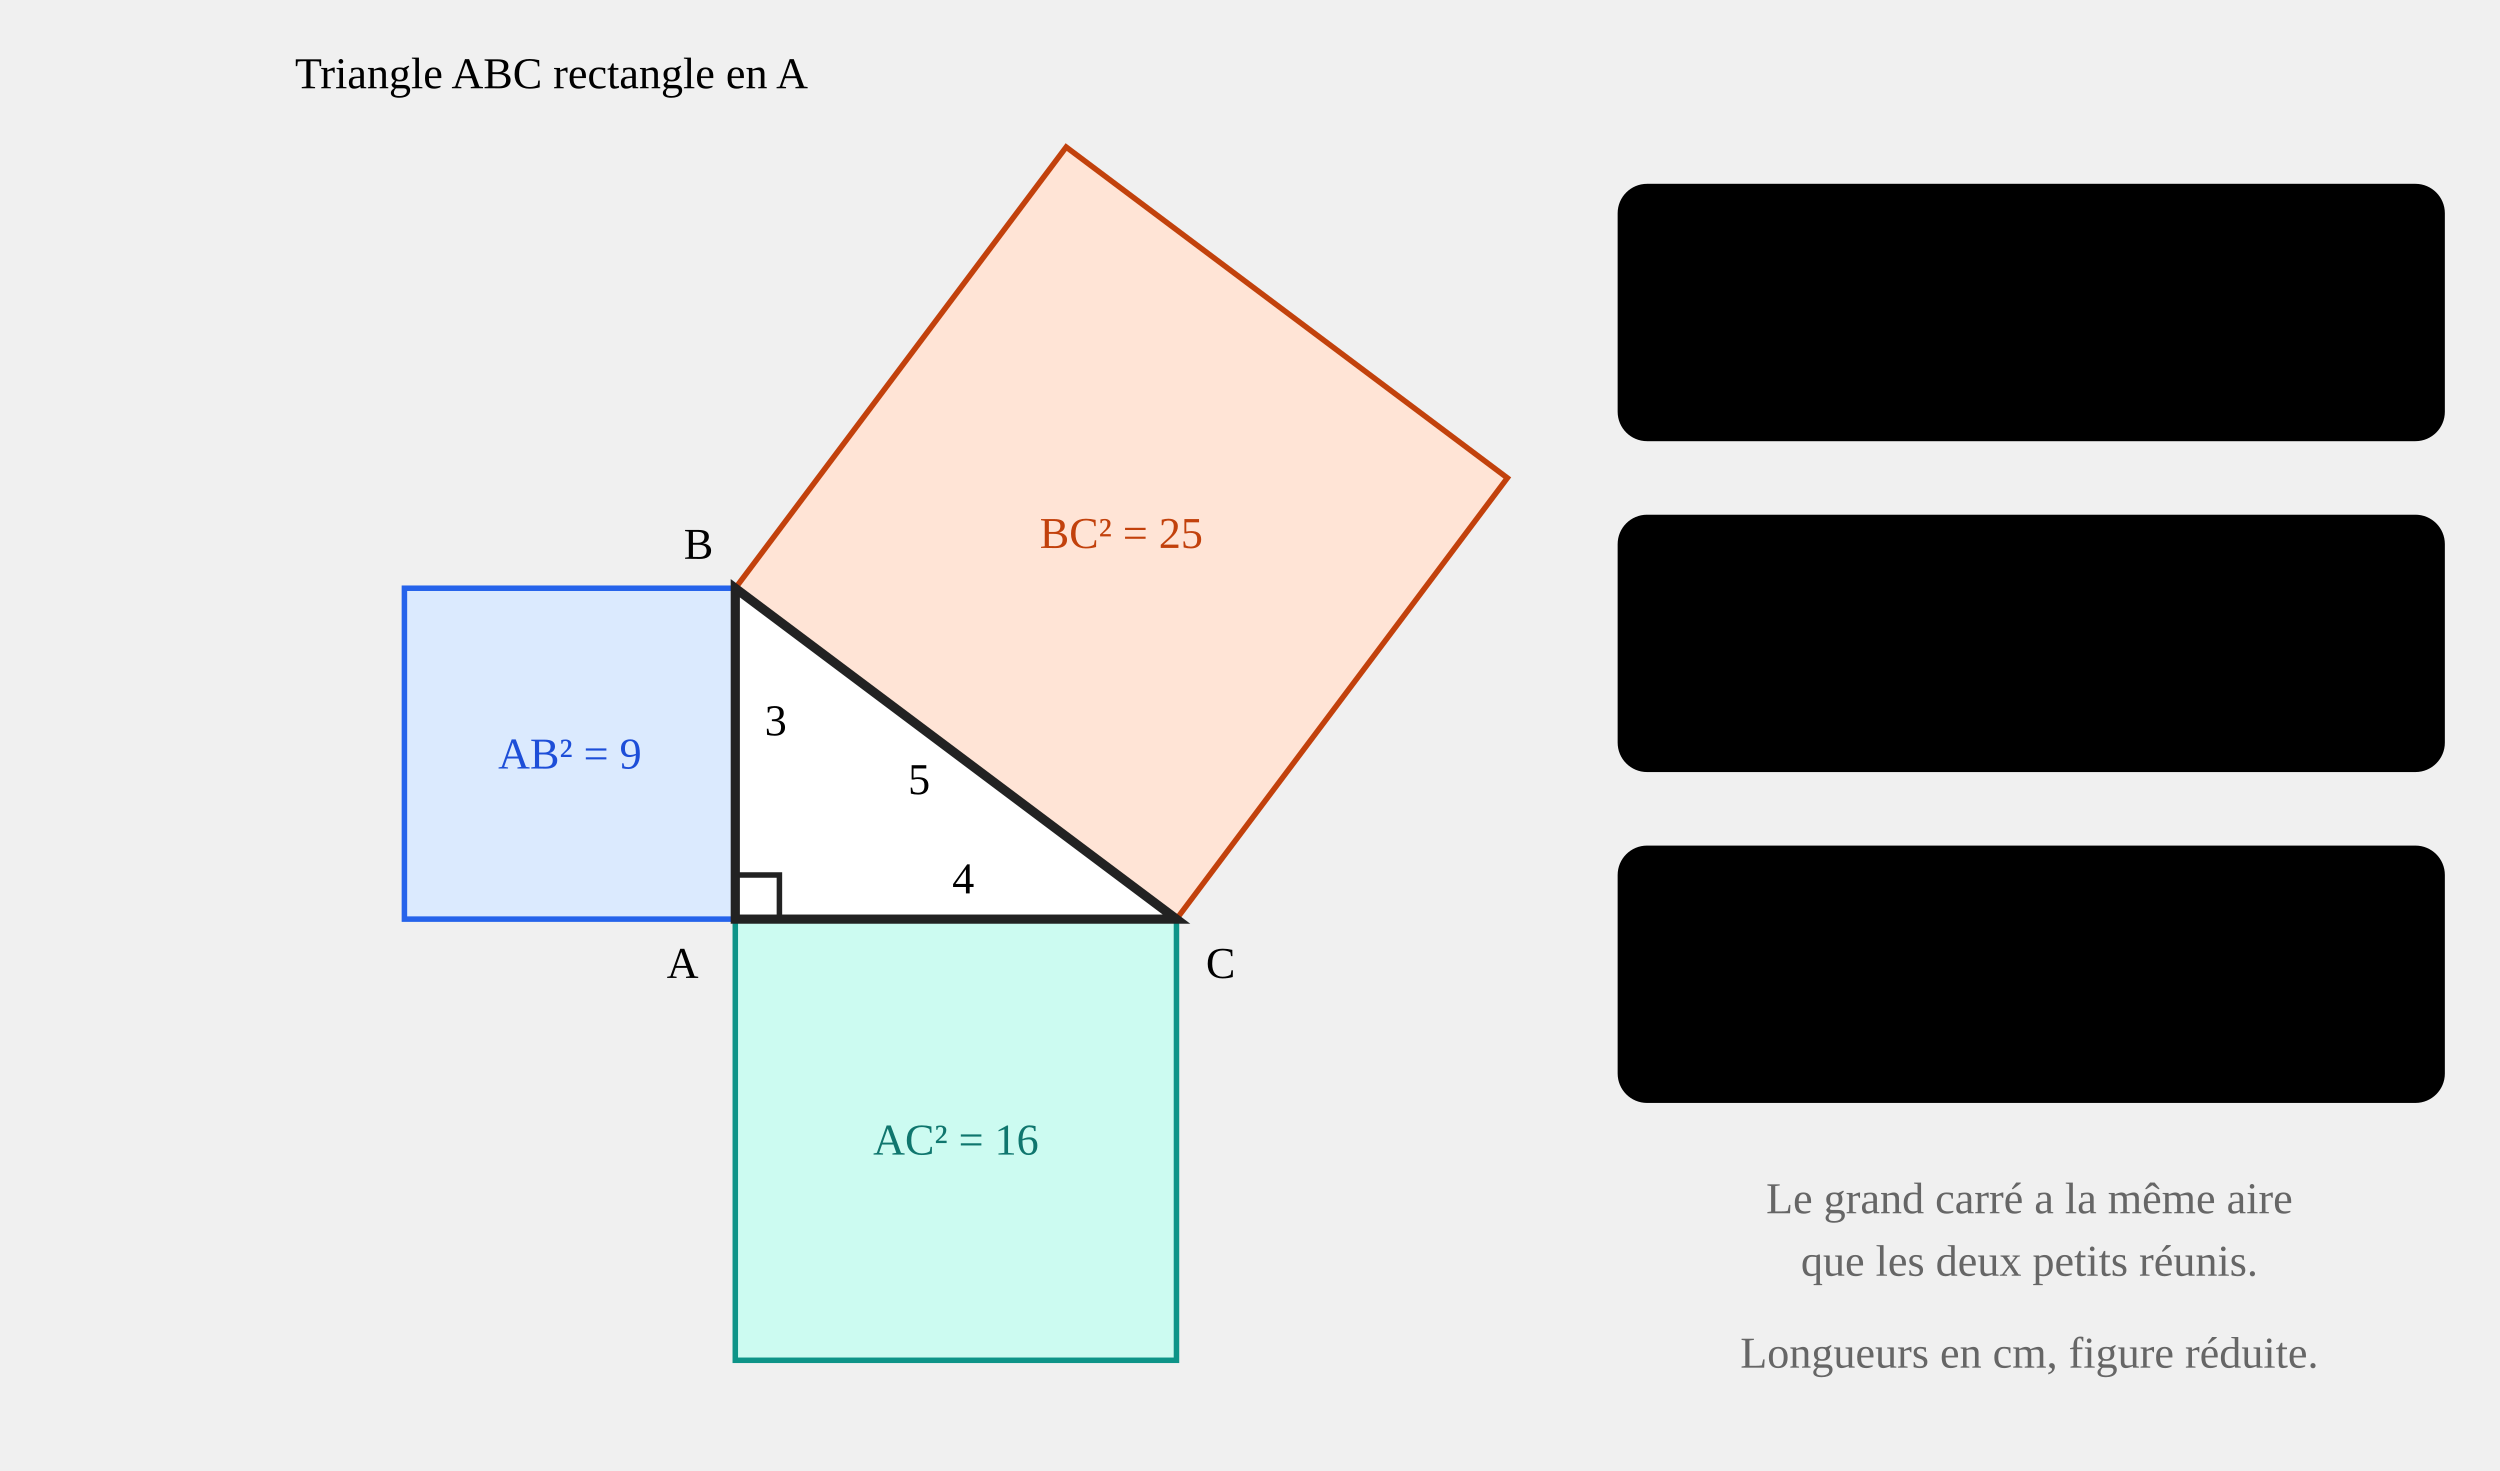
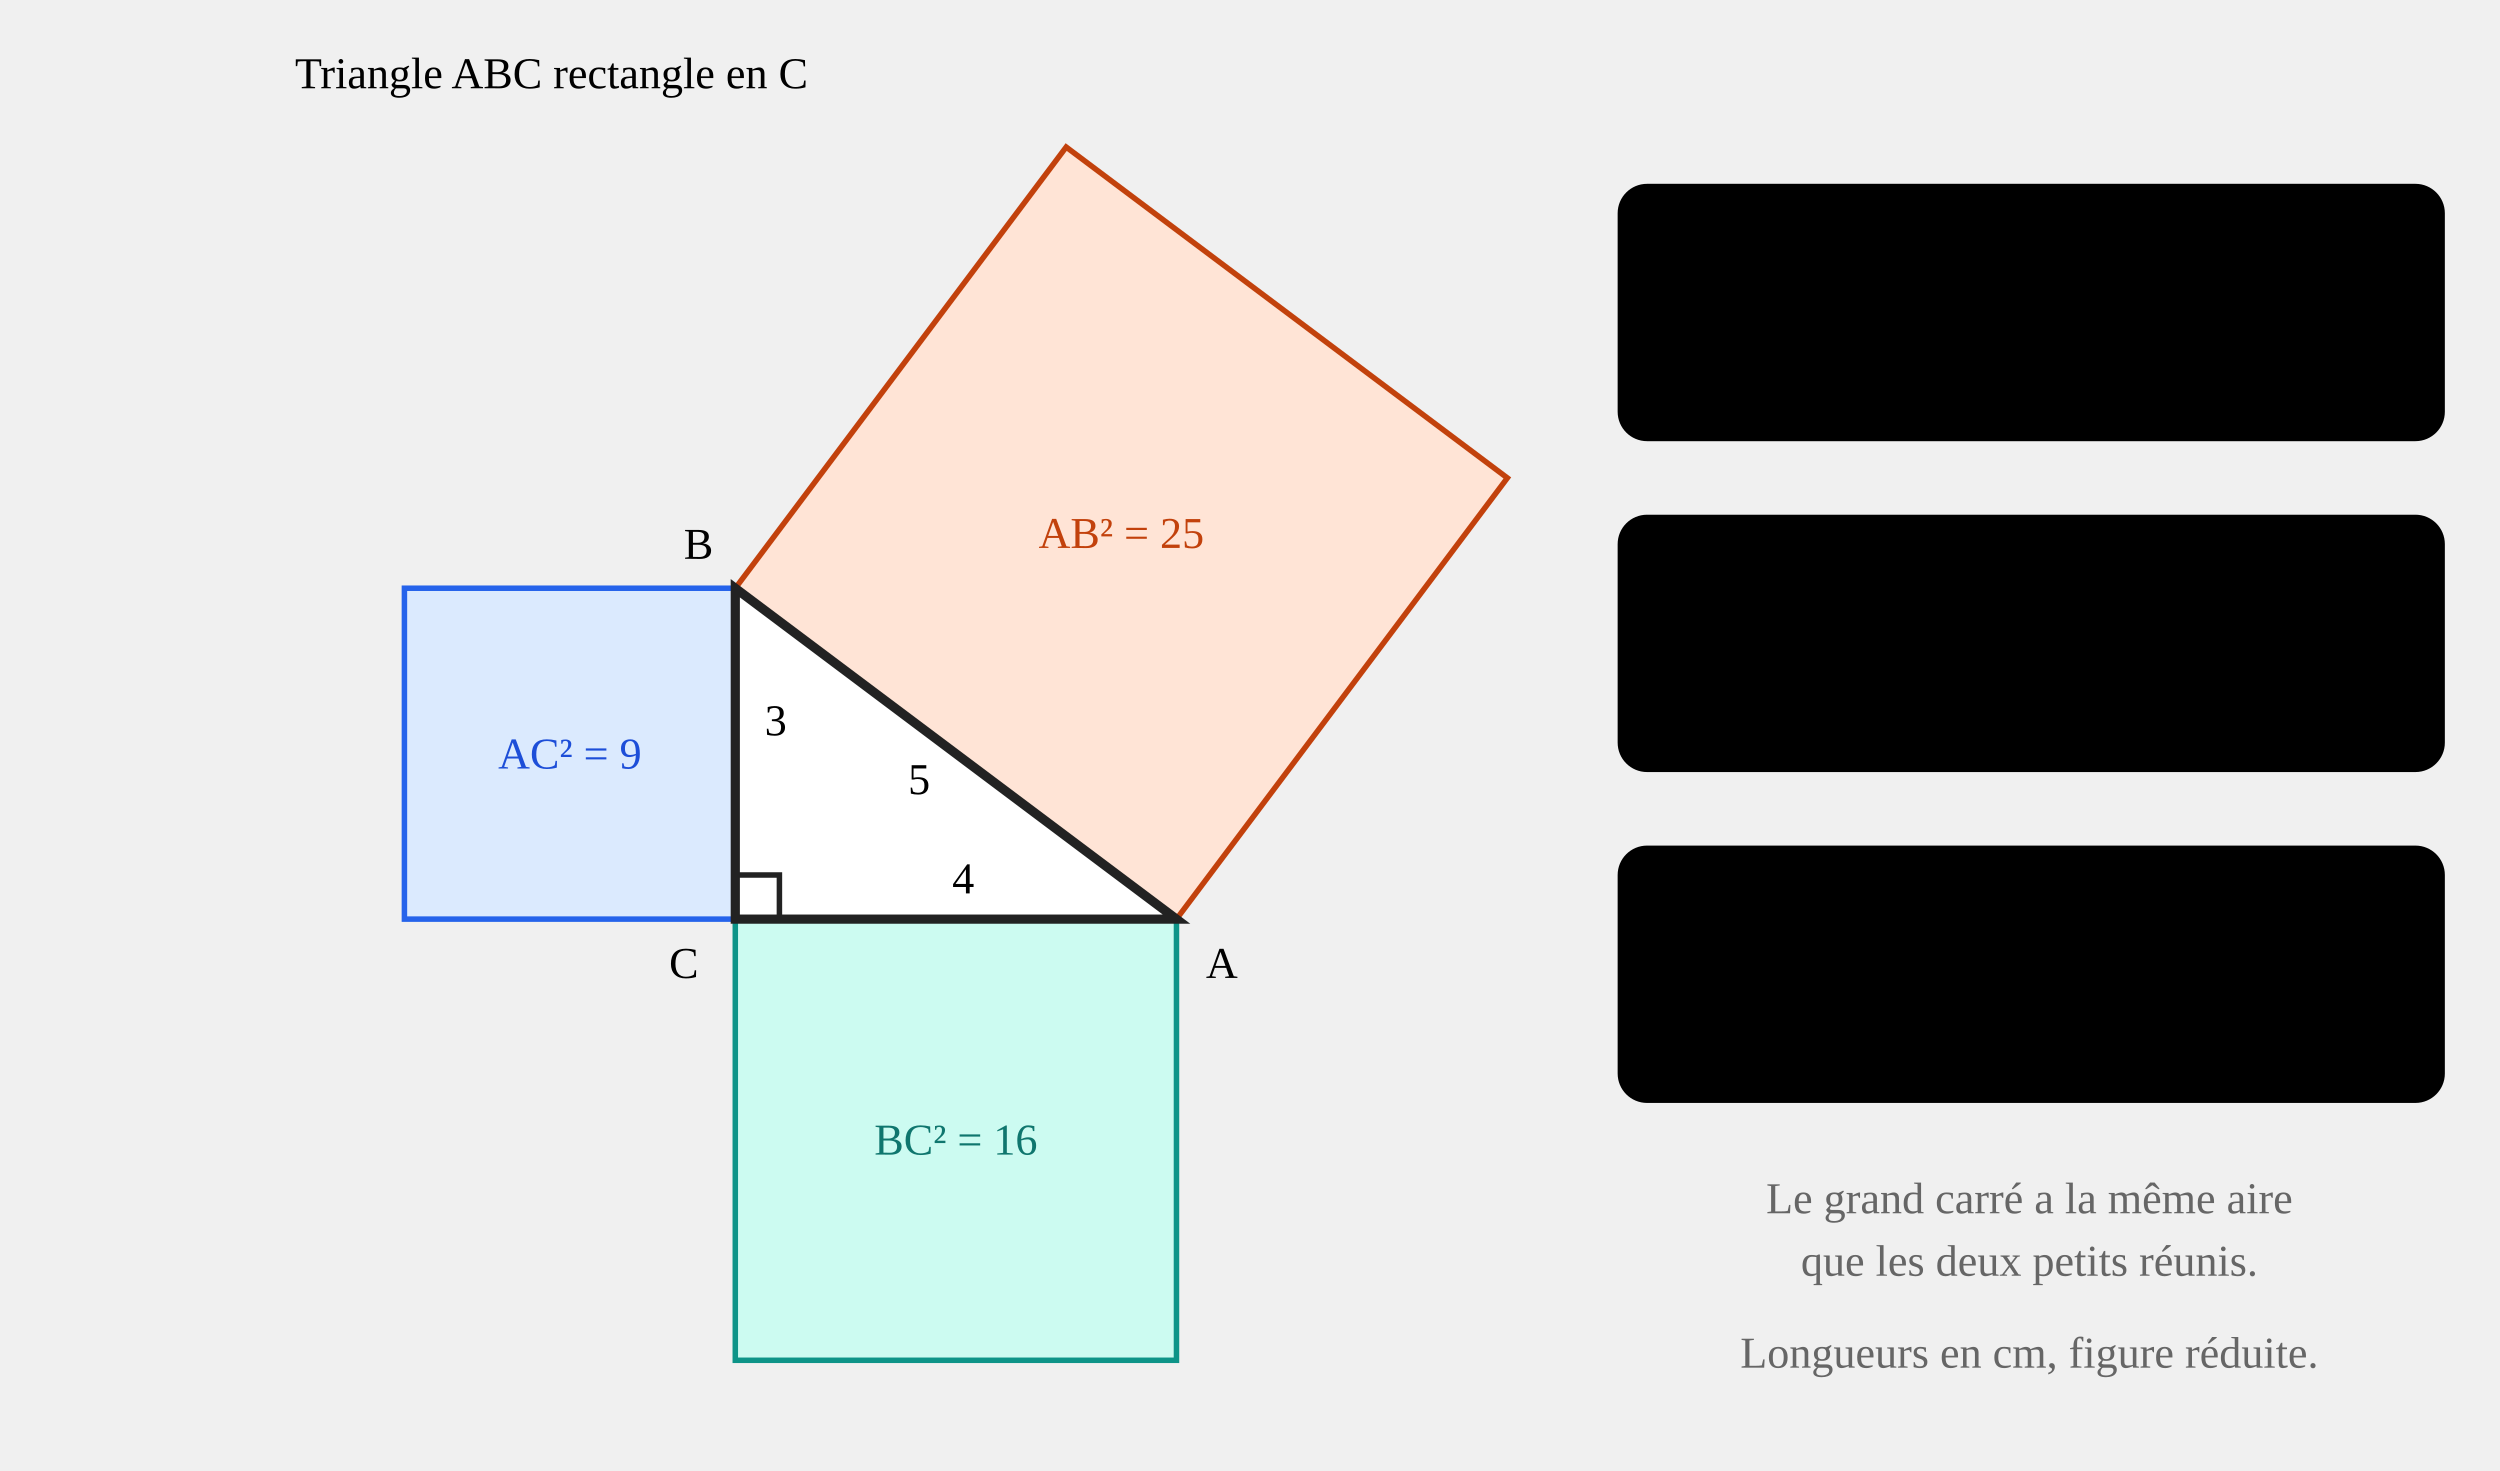
<svg xmlns="http://www.w3.org/2000/svg" width="100%" viewBox="0 0 680 400">
-   <text class="th" x="150" y="24" text-anchor="middle">Triangle ABC rectangle en A</text>
+   <text class="th" x="150" y="24" text-anchor="middle">Triangle ABC rectangle en C</text>
  <polygon points="110,160 200,160 200,250 110,250" fill="#dbeafe" stroke="#2563eb" stroke-width="1.5" />
  <polygon points="200,250 320,250 320,370 200,370" fill="#ccfbf1" stroke="#0d9488" stroke-width="1.5" />
  <polygon points="200,160 320,250 410,130 290,40" fill="#ffe4d6" stroke="#c2410c" stroke-width="1.5" />
  <polygon points="200,160 200,250 320,250" fill="#ffffff" stroke="#222" stroke-width="2.5" />
  <path d="M200 238 L212 238 L212 250" fill="none" stroke="#222" stroke-width="1.5" />
-   <text class="t" x="155" y="205" text-anchor="middle" dominant-baseline="central" fill="#1d4ed8">AB² = 9</text>
-   <text class="t" x="260" y="310" text-anchor="middle" dominant-baseline="central" fill="#0f766e">AC² = 16</text>
-   <text class="t" x="305" y="145" text-anchor="middle" dominant-baseline="central" fill="#c2410c">BC² = 25</text>
+   <text class="t" x="155" y="205" text-anchor="middle" dominant-baseline="central" fill="#1d4ed8">AC² = 9</text>
+   <text class="t" x="260" y="310" text-anchor="middle" dominant-baseline="central" fill="#0f766e">BC² = 16</text>
+   <text class="t" x="305" y="145" text-anchor="middle" dominant-baseline="central" fill="#c2410c">AB² = 25</text>
  <text class="ts" x="208" y="200" text-anchor="start">3</text>
  <text class="ts" x="262" y="243" text-anchor="middle">4</text>
  <text class="ts" x="250" y="216" text-anchor="middle">5</text>
-   <text class="t" x="190" y="266" text-anchor="end">A</text>
+   <text class="t" x="190" y="266" text-anchor="end">C</text>
  <text class="t" x="194" y="152" text-anchor="end">B</text>
-   <text class="t" x="328" y="266" text-anchor="start">C</text>
+   <text class="t" x="328" y="266" text-anchor="start">A</text>
  <g class="node c-coral">
    <rect x="440" y="50" width="225" height="70" rx="8" stroke-width="0.5" />
-     <text class="th" x="552" y="71" text-anchor="middle" dominant-baseline="central">Hypoténuse [BC]</text>
+     <text class="th" x="552" y="71" text-anchor="middle" dominant-baseline="central">Hypoténuse [AB]</text>
    <text class="ts" x="552" y="91" text-anchor="middle" dominant-baseline="central">en face de l'angle droit,</text>
    <text class="ts" x="552" y="107" text-anchor="middle" dominant-baseline="central">c'est le plus long côté</text>
  </g>
  <g class="node c-green">
    <rect x="440" y="140" width="225" height="70" rx="8" stroke-width="0.5" />
-     <text class="th" x="552" y="161" text-anchor="middle" dominant-baseline="central">BC² = AB² + AC²</text>
-     <text class="ts" x="552" y="183" text-anchor="middle" dominant-baseline="central">25 = 9 + 16, donc BC = √25 = 5</text>
+     <text class="th" x="552" y="161" text-anchor="middle" dominant-baseline="central">AB² = AC² + BC²</text>
+     <text class="ts" x="552" y="183" text-anchor="middle" dominant-baseline="central">25 = 9 + 16, donc AB = √25 = 5</text>
  </g>
  <g class="node c-gray">
    <rect x="440" y="230" width="225" height="70" rx="8" stroke-width="0.5" />
    <text class="th" x="552" y="251" text-anchor="middle" dominant-baseline="central">Côté de l'angle droit ?</text>
-     <text class="ts" x="552" y="271" text-anchor="middle" dominant-baseline="central">on soustrait : AC² = BC² − AB²</text>
-     <text class="ts" x="552" y="287" text-anchor="middle" dominant-baseline="central">AC² = 25 − 9 = 16, AC = 4</text>
+     <text class="ts" x="552" y="271" text-anchor="middle" dominant-baseline="central">on soustrait : BC² = AB² − AC²</text>
+     <text class="ts" x="552" y="287" text-anchor="middle" dominant-baseline="central">BC² = 25 − 9 = 16, BC = 4</text>
  </g>
  <text class="ts" x="552" y="330" text-anchor="middle" fill="#666">Le grand carré a la même aire</text>
  <text class="ts" x="552" y="347" text-anchor="middle" fill="#666">que les deux petits réunis.</text>
  <text class="ts" x="552" y="372" text-anchor="middle" fill="#666">Longueurs en cm, figure réduite.</text>
</svg>
